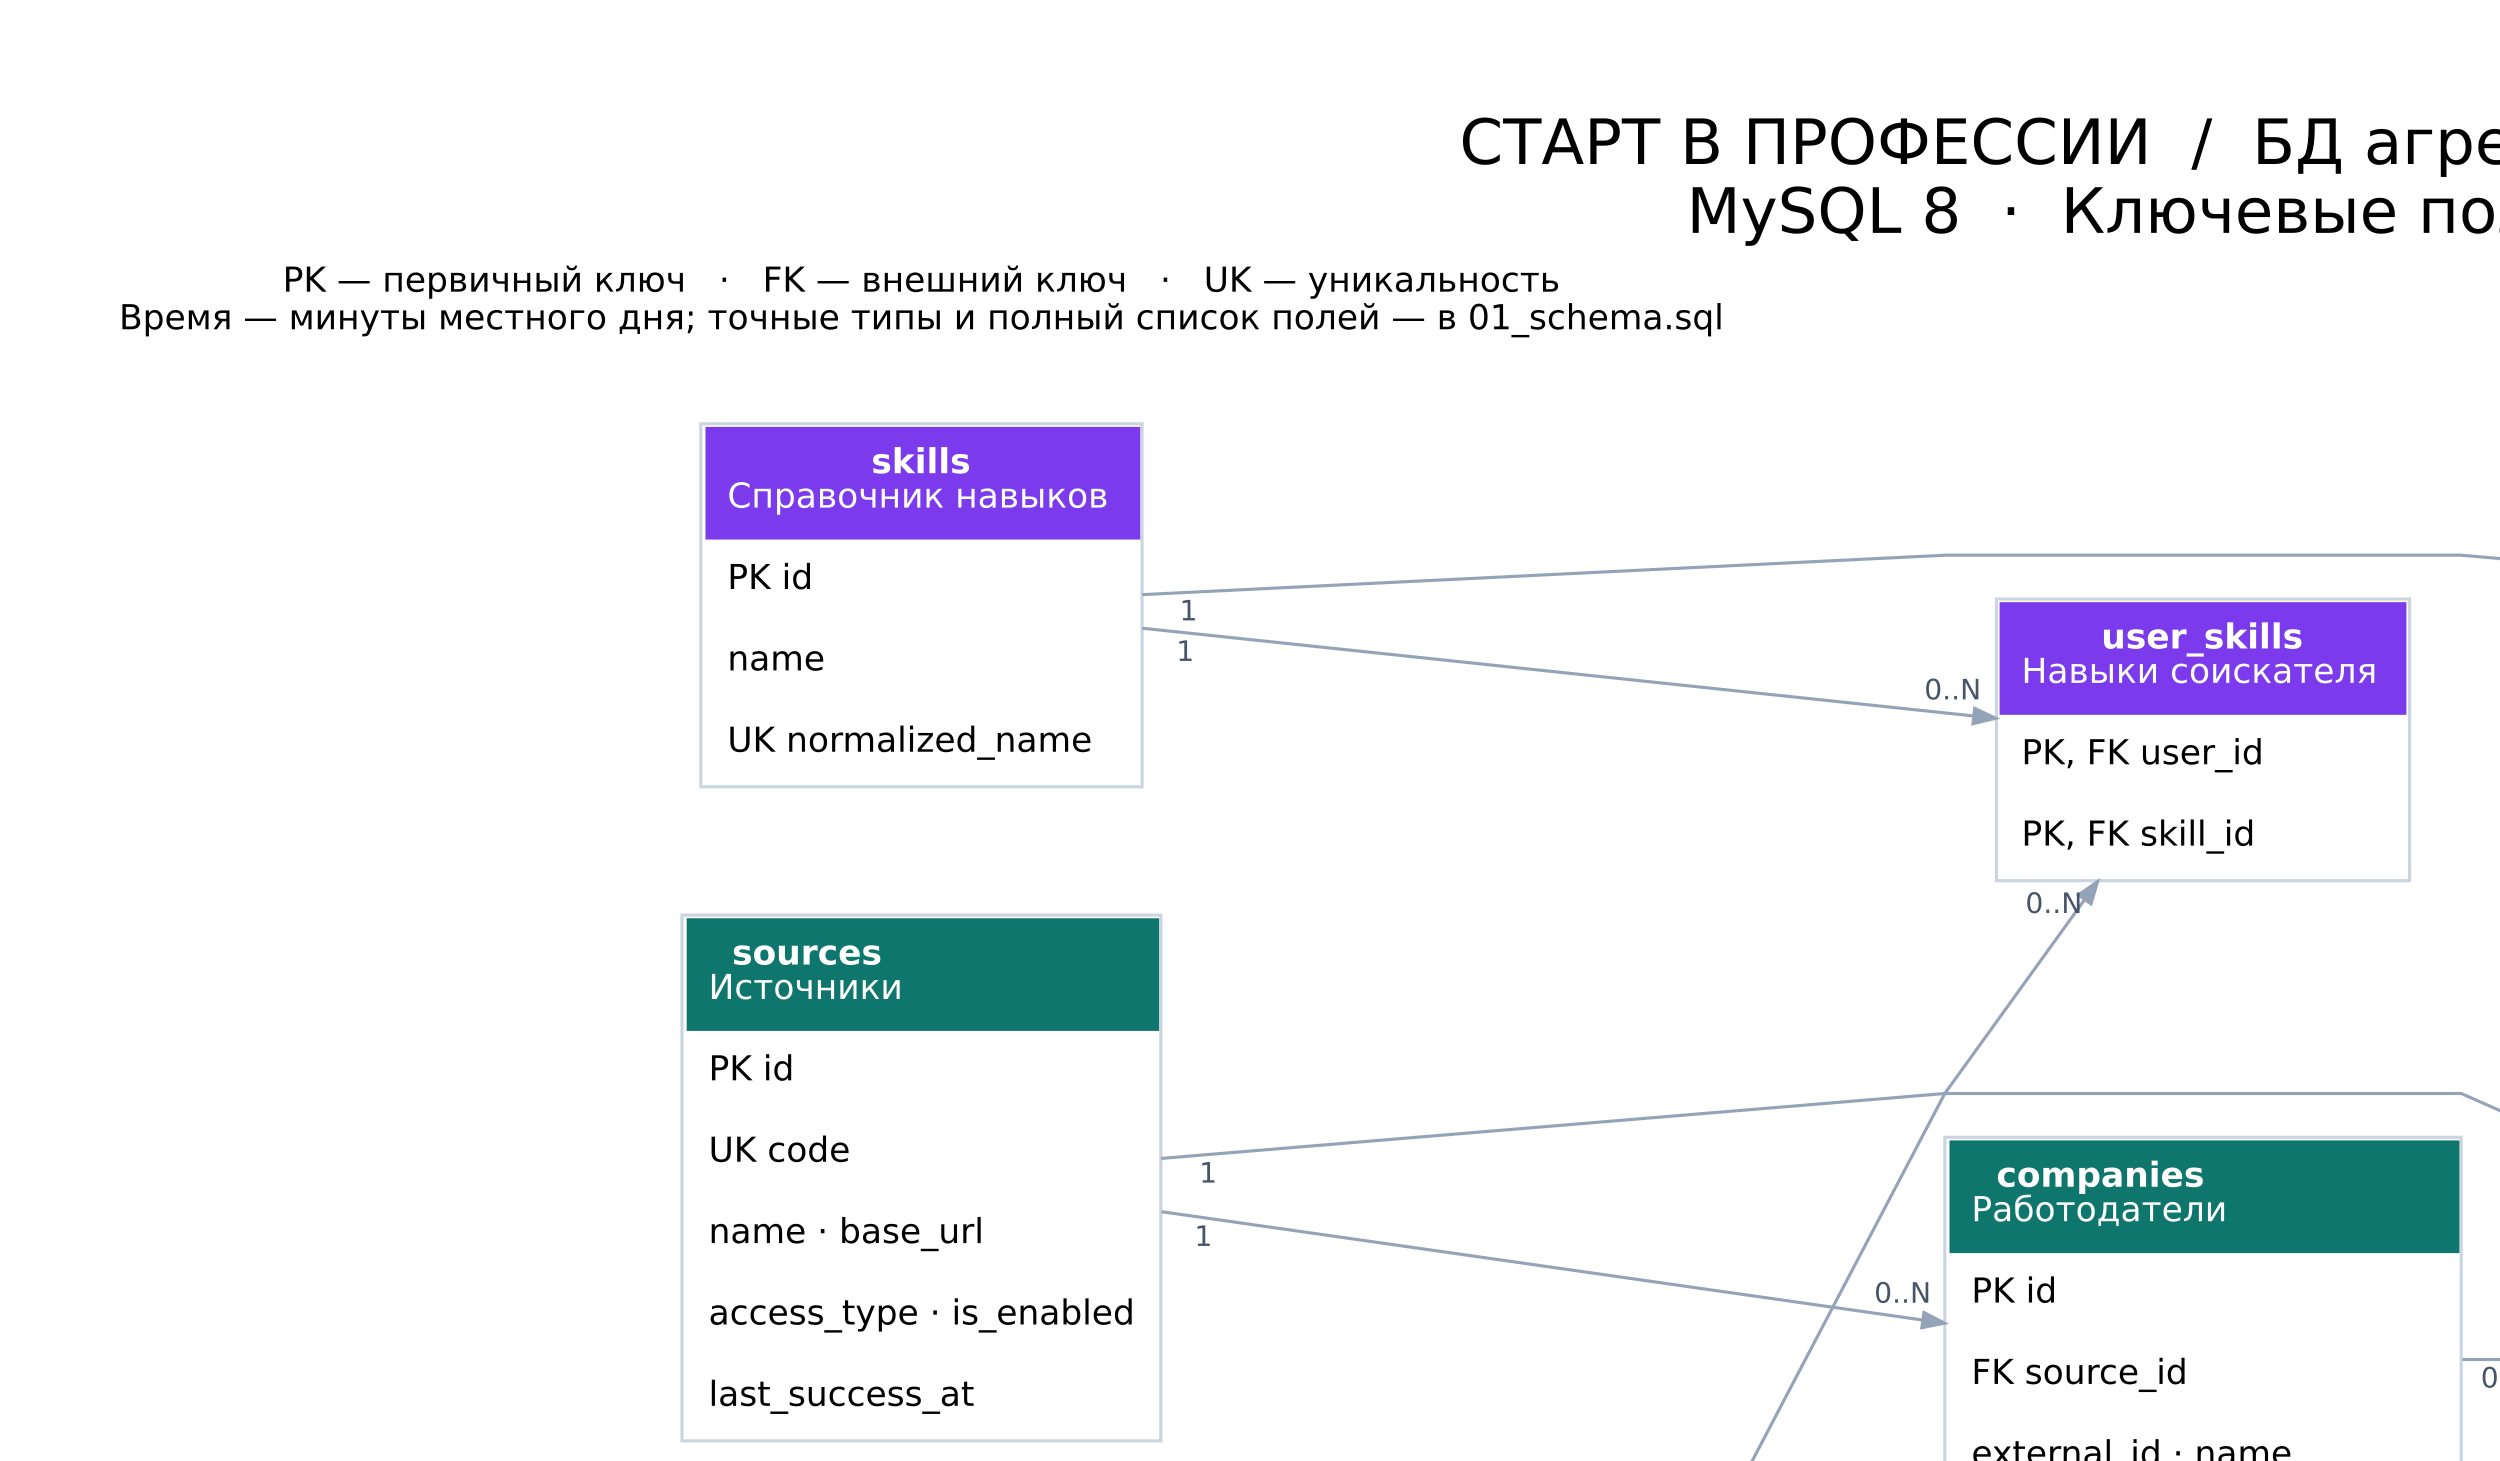
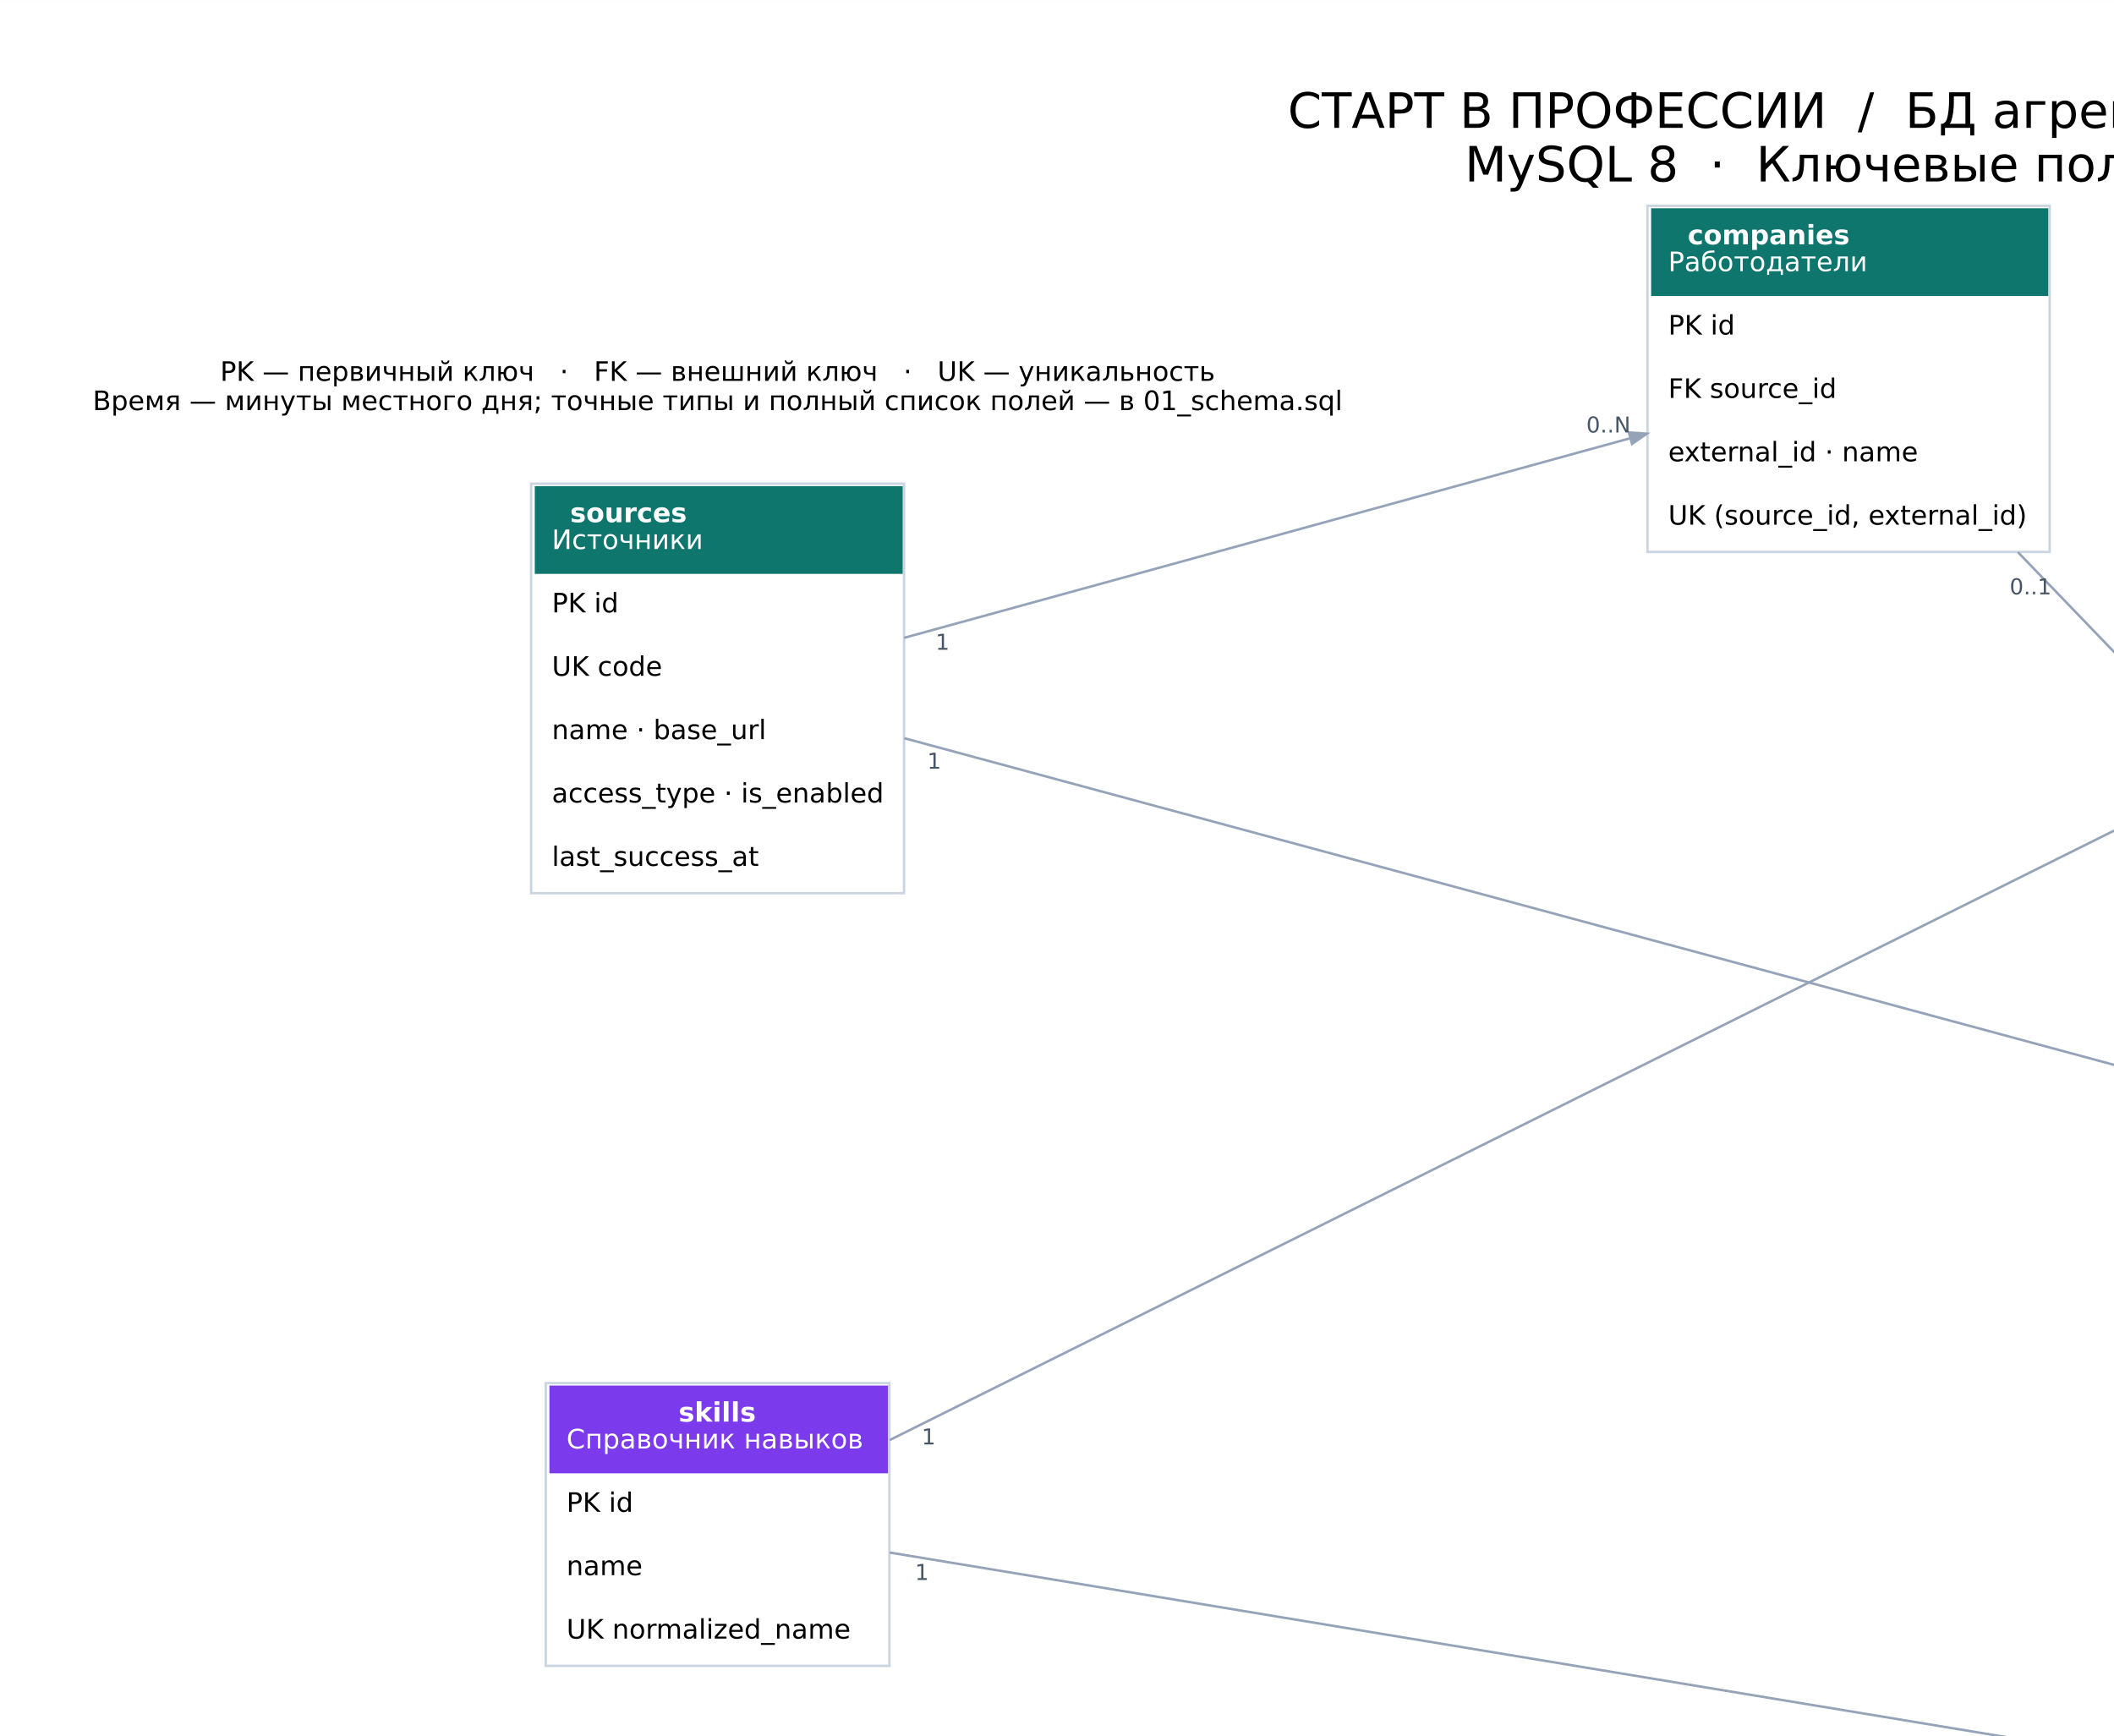
- <svg xmlns="http://www.w3.org/2000/svg" width="2610pt" height="1525pt" viewBox="0.00 0.00 1445.80 844.80">
-   <g id="graph0" class="graph" transform="scale(1.81 1.81) rotate(0) translate(32.4 812.4)">
-     <polygon fill="white" stroke="transparent" points="-32.4,32.4 -32.4,-812.4 1413.4,-812.4 1413.4,32.4 -32.4,32.4" />
-     <text text-anchor="middle" x="690.5" y="-760" font-family="DejaVu Sans" font-size="20.00">СТАРТ В ПРОФЕССИИ  /  БД агрегатора вакансий</text>
-     <text text-anchor="middle" x="690.5" y="-738" font-family="DejaVu Sans" font-size="20.00">MySQL 8  ·  Ключевые поля и связи</text>
+ <svg xmlns="http://www.w3.org/2000/svg" width="2834pt" height="2327pt" viewBox="0.00 0.00 1569.80 1288.80">
+   <g id="graph0" class="graph" transform="scale(1.81 1.81) rotate(0) translate(32.4 1256.4)">
+     <polygon fill="white" stroke="transparent" points="-32.4,32.4 -32.4,-1256.4 1537.4,-1256.4 1537.4,32.4 -32.4,32.4" />
+     <text text-anchor="middle" x="752.5" y="-1204" font-family="DejaVu Sans" font-size="20.00">СТАРТ В ПРОФЕССИИ  /  БД агрегатора вакансий</text>
+     <text text-anchor="middle" x="752.5" y="-1182" font-family="DejaVu Sans" font-size="20.00">MySQL 8  ·  Ключевые поля и связи</text>
    <g id="node1" class="node">
-       <polygon fill="#0f766e" stroke="transparent" points="187,-483 187,-519 338,-519 338,-483 187,-483" />
-       <text text-anchor="start" x="201.5" y="-504.2" font-family="DejaVu Sans" font-weight="bold" font-size="11.00" fill="white">sources</text>
-       <text text-anchor="start" x="194" y="-493.2" font-family="DejaVu Sans" font-size="11.00" fill="white">Источники</text>
-       <text text-anchor="start" x="194" y="-467.2" font-family="DejaVu Sans" font-size="11.00">PK id</text>
-       <text text-anchor="start" x="194" y="-441.2" font-family="DejaVu Sans" font-size="11.00">UK code</text>
-       <text text-anchor="start" x="194" y="-415.2" font-family="DejaVu Sans" font-size="11.00">name · base_url</text>
-       <text text-anchor="start" x="194" y="-389.2" font-family="DejaVu Sans" font-size="11.00">access_type · is_enabled</text>
-       <text text-anchor="start" x="194" y="-363.2" font-family="DejaVu Sans" font-size="11.00">last_success_at</text>
-       <polygon fill="none" stroke="#cbd5e1" points="185.5,-352 185.5,-520 338.5,-520 338.5,-352 185.5,-352" />
+       <polygon fill="#0f766e" stroke="transparent" points="187,-1021 187,-1057 338,-1057 338,-1021 187,-1021" />
+       <text text-anchor="start" x="201.5" y="-1042.2" font-family="DejaVu Sans" font-weight="bold" font-size="11.00" fill="white">sources</text>
+       <text text-anchor="start" x="194" y="-1031.2" font-family="DejaVu Sans" font-size="11.00" fill="white">Источники</text>
+       <text text-anchor="start" x="194" y="-1005.2" font-family="DejaVu Sans" font-size="11.00">PK id</text>
+       <text text-anchor="start" x="194" y="-979.2" font-family="DejaVu Sans" font-size="11.00">UK code</text>
+       <text text-anchor="start" x="194" y="-953.2" font-family="DejaVu Sans" font-size="11.00">name · base_url</text>
+       <text text-anchor="start" x="194" y="-927.2" font-family="DejaVu Sans" font-size="11.00">access_type · is_enabled</text>
+       <text text-anchor="start" x="194" y="-901.2" font-family="DejaVu Sans" font-size="11.00">last_success_at</text>
+       <polygon fill="none" stroke="#cbd5e1" points="185.5,-890 185.5,-1058 338.5,-1058 338.5,-890 185.5,-890" />
    </g>
    <g id="node2" class="node">
-       <polygon fill="#0f766e" stroke="transparent" points="590.5,-412 590.5,-448 753.5,-448 753.5,-412 590.5,-412" />
-       <text text-anchor="start" x="605.5" y="-433.2" font-family="DejaVu Sans" font-weight="bold" font-size="11.00" fill="white">companies</text>
-       <text text-anchor="start" x="597.5" y="-422.2" font-family="DejaVu Sans" font-size="11.00" fill="white">Работодатели</text>
-       <text text-anchor="start" x="597.5" y="-396.2" font-family="DejaVu Sans" font-size="11.00">PK id</text>
-       <text text-anchor="start" x="597.5" y="-370.2" font-family="DejaVu Sans" font-size="11.00">FK source_id</text>
-       <text text-anchor="start" x="597.5" y="-344.2" font-family="DejaVu Sans" font-size="11.00">external_id · name</text>
-       <text text-anchor="start" x="597.5" y="-318.2" font-family="DejaVu Sans" font-size="11.00">UK (source_id, external_id)</text>
-       <polygon fill="none" stroke="#cbd5e1" points="589,-307 589,-449 754,-449 754,-307 589,-307" />
+       <polygon fill="#0f766e" stroke="transparent" points="645,-1135 645,-1171 808,-1171 808,-1135 645,-1135" />
+       <text text-anchor="start" x="660" y="-1156.2" font-family="DejaVu Sans" font-weight="bold" font-size="11.00" fill="white">companies</text>
+       <text text-anchor="start" x="652" y="-1145.2" font-family="DejaVu Sans" font-size="11.00" fill="white">Работодатели</text>
+       <text text-anchor="start" x="652" y="-1119.2" font-family="DejaVu Sans" font-size="11.00">PK id</text>
+       <text text-anchor="start" x="652" y="-1093.2" font-family="DejaVu Sans" font-size="11.00">FK source_id</text>
+       <text text-anchor="start" x="652" y="-1067.2" font-family="DejaVu Sans" font-size="11.00">external_id · name</text>
+       <text text-anchor="start" x="652" y="-1041.2" font-family="DejaVu Sans" font-size="11.00">UK (source_id, external_id)</text>
+       <polygon fill="none" stroke="#cbd5e1" points="643.5,-1030 643.5,-1172 808.5,-1172 808.5,-1030 643.5,-1030" />
+     </g>
+     <g id="edge3" class="edge">
+       <path fill="none" stroke="#94a3b8" d="M338.51,-994.76C420.09,-1017.18 549.96,-1052.88 636.33,-1076.63" />
+       <polygon fill="#94a3b8" stroke="#94a3b8" points="635.85,-1079.03 643.25,-1078.53 637.15,-1074.31 635.85,-1079.03" />
+       <text text-anchor="middle" x="627.48" y="-1079" font-family="DejaVu Sans" font-size="9.00" fill="#475569">0..N</text>
+       <text text-anchor="middle" x="354.29" y="-989.88" font-family="DejaVu Sans" font-size="9.00" fill="#475569">1</text>
+     </g>
+     <g id="node3" class="node">
+       <polygon fill="#1d4ed8" stroke="transparent" points="929.5,-911 929.5,-947 1184.5,-947 1184.5,-911 929.5,-911" />
+       <text text-anchor="start" x="936.5" y="-932.2" font-family="DejaVu Sans" font-weight="bold" font-size="11.00" fill="white">vacancies</text>
+       <text text-anchor="start" x="939" y="-921.2" font-family="DejaVu Sans" font-size="11.00" fill="white">Вакансии</text>
+       <text text-anchor="start" x="936.5" y="-895.2" font-family="DejaVu Sans" font-size="11.00">PK id</text>
+       <text text-anchor="start" x="936.5" y="-869.2" font-family="DejaVu Sans" font-size="11.00">FK source_id · FK company_id (NULL)</text>
+       <text text-anchor="start" x="936.5" y="-843.2" font-family="DejaVu Sans" font-size="11.00">external_id · original_url</text>
+       <text text-anchor="start" x="936.5" y="-817.2" font-family="DejaVu Sans" font-size="11.00">title · description</text>
+       <text text-anchor="start" x="936.5" y="-791.2" font-family="DejaVu Sans" font-size="11.00">requirements · responsibilities</text>
+       <text text-anchor="start" x="936.5" y="-765.2" font-family="DejaVu Sans" font-size="11.00">country_code · region_name · city</text>
+       <text text-anchor="start" x="936.5" y="-739.2" font-family="DejaVu Sans" font-size="11.00">is_remote · employment_type</text>
+       <text text-anchor="start" x="936.5" y="-713.2" font-family="DejaVu Sans" font-size="11.00">schedule_text · schedule_mode · time_zone</text>
+       <text text-anchor="start" x="936.5" y="-687.2" font-family="DejaVu Sans" font-size="11.00">salary_min · salary_max · currency</text>
+       <text text-anchor="start" x="936.5" y="-661.2" font-family="DejaVu Sans" font-size="11.00">salary_period · salary_gross</text>
+       <text text-anchor="start" x="936.5" y="-635.2" font-family="DejaVu Sans" font-size="11.00">experience_months_min · status</text>
+       <text text-anchor="start" x="936.5" y="-609.2" font-family="DejaVu Sans" font-size="11.00">published_at · last_seen_at · raw_payload</text>
+       <text text-anchor="start" x="936.5" y="-583.2" font-family="DejaVu Sans" font-size="11.00">UK (source_id, external_id)</text>
+       <polygon fill="none" stroke="#cbd5e1" points="928,-572 928,-948 1185,-948 1185,-572 928,-572" />
+     </g>
+     <g id="edge4" class="edge">
+       <path fill="none" stroke="#94a3b8" d="M338.63,-953.58C472.57,-917.41 753.14,-841.65 920.8,-796.37" />
+       <polygon fill="#94a3b8" stroke="#94a3b8" points="921.59,-798.7 927.71,-794.51 920.31,-793.97 921.59,-798.7" />
+       <text text-anchor="middle" x="915.47" y="-802.62" font-family="DejaVu Sans" font-size="9.00" fill="#475569">0..N</text>
+       <text text-anchor="middle" x="350.87" y="-941.07" font-family="DejaVu Sans" font-size="9.00" fill="#475569">1</text>
+     </g>
+     <g id="edge5" class="edge">
+       <path fill="none" stroke="#94a3b8" d="M795.46,-1029.93C832.31,-991.68 879.04,-943.18 922.69,-897.86" />
+       <polygon fill="#94a3b8" stroke="#94a3b8" points="924.63,-899.38 927.72,-892.64 921.1,-895.98 924.63,-899.38" />
+       <text text-anchor="middle" x="922.53" y="-905.57" font-family="DejaVu Sans" font-size="9.00" fill="#475569">0..N</text>
+       <text text-anchor="middle" x="800.66" y="-1012.6" font-family="DejaVu Sans" font-size="9.00" fill="#475569">0..1</text>
+     </g>
+     <g id="node4" class="node">
+       <polygon fill="#1d4ed8" stroke="transparent" points="1288.5,-781 1288.5,-817 1467.5,-817 1467.5,-781 1288.5,-781" />
+       <text text-anchor="start" x="1304.5" y="-802.2" font-family="DejaVu Sans" font-weight="bold" font-size="11.00" fill="white">vacancy_schedule_slots</text>
+       <text text-anchor="start" x="1295.5" y="-791.2" font-family="DejaVu Sans" font-size="11.00" fill="white">Обязательные часы работы</text>
+       <text text-anchor="start" x="1295.5" y="-765.2" font-family="DejaVu Sans" font-size="11.00">PK id · FK vacancy_id</text>
+       <text text-anchor="start" x="1295.5" y="-739.2" font-family="DejaVu Sans" font-size="11.00">day_of_week</text>
+       <text text-anchor="start" x="1295.5" y="-713.2" font-family="DejaVu Sans" font-size="11.00">start_minute · end_minute</text>
+       <polygon fill="none" stroke="#cbd5e1" points="1287,-702 1287,-818 1468,-818 1468,-702 1287,-702" />
+     </g>
+     <g id="edge6" class="edge">
+       <path fill="none" stroke="#94a3b8" d="M1185.41,-760C1216.86,-760 1250.02,-760 1279.73,-760" />
+       <polygon fill="#94a3b8" stroke="#94a3b8" points="1279.81,-762.45 1286.81,-760 1279.81,-757.55 1279.81,-762.45" />
+       <text text-anchor="middle" x="1272.3" y="-764.56" font-family="DejaVu Sans" font-size="9.00" fill="#475569">0..N</text>
+       <text text-anchor="middle" x="1199.91" y="-751.04" font-family="DejaVu Sans" font-size="9.00" fill="#475569">1</text>
+     </g>
+     <g id="node5" class="node">
+       <polygon fill="#7c3aed" stroke="transparent" points="1318.5,-967 1318.5,-1003 1437.5,-1003 1437.5,-967 1318.5,-967" />
+       <text text-anchor="start" x="1333.5" y="-988.2" font-family="DejaVu Sans" font-weight="bold" font-size="11.00" fill="white">vacancy_skills</text>
+       <text text-anchor="start" x="1325.5" y="-977.2" font-family="DejaVu Sans" font-size="11.00" fill="white">Навыки вакансии</text>
+       <text text-anchor="start" x="1325.5" y="-951.2" font-family="DejaVu Sans" font-size="11.00">PK, FK vacancy_id</text>
+       <text text-anchor="start" x="1325.5" y="-925.2" font-family="DejaVu Sans" font-size="11.00">PK, FK skill_id</text>
+       <text text-anchor="start" x="1325.5" y="-899.2" font-family="DejaVu Sans" font-size="11.00">is_required</text>
+       <polygon fill="none" stroke="#cbd5e1" points="1317,-888 1317,-1004 1438,-1004 1438,-888 1317,-888" />
+     </g>
+     <g id="edge7" class="edge">
+       <path fill="none" stroke="#94a3b8" d="M1185.41,-834.58C1228.34,-859.61 1274.45,-886.5 1310.62,-907.59" />
+       <polygon fill="#94a3b8" stroke="#94a3b8" points="1309.52,-909.78 1316.8,-911.19 1311.98,-905.55 1309.52,-909.78" />
+       <text text-anchor="middle" x="1300.86" y="-907.53" font-family="DejaVu Sans" font-size="9.00" fill="#475569">0..N</text>
+       <text text-anchor="middle" x="1201.34" y="-833.84" font-family="DejaVu Sans" font-size="9.00" fill="#475569">1</text>
+     </g>
+     <g id="node12" class="node">
+       <polygon fill="#475569" stroke="transparent" points="1320.5,-377 1320.5,-413 1434.5,-413 1434.5,-377 1320.5,-377" />
+       <text text-anchor="start" x="1331.5" y="-398.2" font-family="DejaVu Sans" font-weight="bold" font-size="11.00" fill="white">favorites</text>
+       <text text-anchor="start" x="1327.5" y="-387.2" font-family="DejaVu Sans" font-size="11.00" fill="white">Избранное</text>
+       <text text-anchor="start" x="1327.5" y="-361.2" font-family="DejaVu Sans" font-size="11.00">PK, FK user_id</text>
+       <text text-anchor="start" x="1327.5" y="-335.2" font-family="DejaVu Sans" font-size="11.00">PK, FK vacancy_id</text>
+       <text text-anchor="start" x="1327.5" y="-309.2" font-family="DejaVu Sans" font-size="11.00">created_at</text>
+       <polygon fill="none" stroke="#cbd5e1" points="1319.5,-298 1319.5,-414 1435.5,-414 1435.5,-298 1319.5,-298" />
+     </g>
+     <g id="edge13" class="edge">
+       <path fill="none" stroke="#94a3b8" d="M1185.1,-580.37C1220.77,-530.14 1250,-489 1250,-489 1250,-489 1283.36,-453.92 1315.82,-419.8" />
+       <polygon fill="#94a3b8" stroke="#94a3b8" points="1317.97,-421.1 1321.02,-414.34 1314.42,-417.72 1317.97,-421.1" />
+       <text text-anchor="middle" x="1315.92" y="-427.3" font-family="DejaVu Sans" font-size="9.00" fill="#475569">0..N</text>
+       <text text-anchor="middle" x="1187.98" y="-562.43" font-family="DejaVu Sans" font-size="9.00" fill="#475569">1</text>
+     </g>
+     <g id="node13" class="node">
+       <polygon fill="#475569" stroke="transparent" points="1258.5,-112 1258.5,-148 1496.5,-148 1496.5,-112 1258.5,-112" />
+       <text text-anchor="start" x="1301" y="-133.2" font-family="DejaVu Sans" font-weight="bold" font-size="11.00" fill="white">outbound_clicks</text>
+       <text text-anchor="start" x="1265.5" y="-122.2" font-family="DejaVu Sans" font-size="11.00" fill="white">Переходы на исходный сайт</text>
+       <text text-anchor="start" x="1265.5" y="-96.2" font-family="DejaVu Sans" font-size="11.00">PK id</text>
+       <text text-anchor="start" x="1265.5" y="-70.2" font-family="DejaVu Sans" font-size="11.00">FK user_id · FK vacancy_id</text>
+       <text text-anchor="start" x="1265.5" y="-44.2" font-family="DejaVu Sans" font-size="11.00">clicked_at</text>
+       <text text-anchor="start" x="1265.5" y="-18.2" font-family="DejaVu Sans" font-size="11.00">Нажатие кнопки, не отправка заявки</text>
+       <polygon fill="none" stroke="#cbd5e1" points="1257.5,-7 1257.5,-149 1497.5,-149 1497.5,-7 1257.5,-7" />
+     </g>
+     <g id="edge15" class="edge">
+       <path fill="none" stroke="#94a3b8" d="M1176.83,-571.88C1181.96,-563.79 1185,-559 1185,-559 1185,-559 1250,-284 1250,-284 1250,-284 1293.21,-213.64 1329.12,-155.16" />
+       <polygon fill="#94a3b8" stroke="#94a3b8" points="1331.21,-156.43 1332.79,-149.18 1327.04,-153.86 1331.21,-156.43" />
+       <text text-anchor="middle" x="1330.96" y="-162.88" font-family="DejaVu Sans" font-size="9.00" fill="#475569">0..N</text>
+       <text text-anchor="middle" x="1178.89" y="-553.81" font-family="DejaVu Sans" font-size="9.00" fill="#475569">1</text>
+     </g>
+     <g id="node15" class="node">
+       <polygon fill="#0369a1" stroke="transparent" points="1251.5,-607 1251.5,-643 1504.5,-643 1504.5,-607 1251.5,-607" />
+       <text text-anchor="start" x="1298.5" y="-628.2" font-family="DejaVu Sans" font-weight="bold" font-size="11.00" fill="white">search_results</text>
+       <text text-anchor="start" x="1258.5" y="-617.2" font-family="DejaVu Sans" font-size="11.00" fill="white">Сохранённые рекомендации</text>
+       <text text-anchor="start" x="1258.5" y="-591.2" font-family="DejaVu Sans" font-size="11.00">PK, FK search_request_id</text>
+       <text text-anchor="start" x="1258.5" y="-565.2" font-family="DejaVu Sans" font-size="11.00">PK, FK vacancy_id</text>
+       <text text-anchor="start" x="1258.5" y="-539.2" font-family="DejaVu Sans" font-size="11.00">position · skill_match_percent · explanation</text>
+       <text text-anchor="start" x="1258.5" y="-513.2" font-family="DejaVu Sans" font-size="11.00">UK (search_request_id, position)</text>
+       <polygon fill="none" stroke="#cbd5e1" points="1250,-502 1250,-644 1505,-644 1505,-502 1250,-502" />
+     </g>
+     <g id="edge18" class="edge">
+       <path fill="none" stroke="#94a3b8" d="M1185.41,-685.02C1206.39,-672.72 1228.14,-659.97 1249.11,-647.68" />
+       <polygon fill="#94a3b8" stroke="#94a3b8" points="1250.49,-649.71 1255.29,-644.05 1248.01,-645.48 1250.49,-649.71" />
+       <text text-anchor="middle" x="1246.2" y="-655.02" font-family="DejaVu Sans" font-size="9.00" fill="#475569">0..N</text>
+       <text text-anchor="middle" x="1194.5" y="-669.65" font-family="DejaVu Sans" font-size="9.00" fill="#475569">1</text>
+     </g>
+     <g id="node6" class="node">
+       <polygon fill="#7c3aed" stroke="transparent" points="193,-652 193,-688 332,-688 332,-652 193,-652" />
+       <text text-anchor="start" x="246" y="-673.2" font-family="DejaVu Sans" font-weight="bold" font-size="11.00" fill="white">skills</text>
+       <text text-anchor="start" x="200" y="-662.2" font-family="DejaVu Sans" font-size="11.00" fill="white">Справочник навыков</text>
+       <text text-anchor="start" x="200" y="-636.2" font-family="DejaVu Sans" font-size="11.00">PK id</text>
+       <text text-anchor="start" x="200" y="-610.2" font-family="DejaVu Sans" font-size="11.00">name</text>
+       <text text-anchor="start" x="200" y="-584.2" font-family="DejaVu Sans" font-size="11.00">UK normalized_name</text>
+       <polygon fill="none" stroke="#cbd5e1" points="191.5,-573 191.5,-689 332.5,-689 332.5,-573 191.5,-573" />
+     </g>
+     <g id="edge8" class="edge">
+       <path fill="none" stroke="#94a3b8" d="M332.6,-665.64C503.13,-750.52 928,-962 928,-962 928,-962 1185,-962 1185,-962 1185,-962 1254.66,-956.18 1309.95,-951.56" />
+       <polygon fill="#94a3b8" stroke="#94a3b8" points="1310.19,-954 1316.96,-950.97 1309.78,-949.12 1310.19,-954" />
+       <text text-anchor="middle" x="1303.07" y="-956.72" font-family="DejaVu Sans" font-size="9.00" fill="#475569">0..N</text>
+       <text text-anchor="middle" x="348.59" y="-663.85" font-family="DejaVu Sans" font-size="9.00" fill="#475569">1</text>
+     </g>
+     <g id="node7" class="node">
+       <polygon fill="#7c3aed" stroke="transparent" points="991.5,-508 991.5,-544 1121.5,-544 1121.5,-508 991.5,-508" />
+       <text text-anchor="start" x="1024" y="-529.2" font-family="DejaVu Sans" font-weight="bold" font-size="11.00" fill="white">user_skills</text>
+       <text text-anchor="start" x="998.5" y="-518.2" font-family="DejaVu Sans" font-size="11.00" fill="white">Навыки соискателя</text>
+       <text text-anchor="start" x="998.5" y="-492.2" font-family="DejaVu Sans" font-size="11.00">PK, FK user_id</text>
+       <text text-anchor="start" x="998.5" y="-466.2" font-family="DejaVu Sans" font-size="11.00">PK, FK skill_id</text>
+       <polygon fill="none" stroke="#cbd5e1" points="990.5,-455 990.5,-545 1122.5,-545 1122.5,-455 990.5,-455" />
+     </g>
+     <g id="edge9" class="edge">
+       <path fill="none" stroke="#94a3b8" d="M332.63,-619.49C482.01,-594.8 831.9,-536.96 983.43,-511.91" />
+       <polygon fill="#94a3b8" stroke="#94a3b8" points="983.98,-514.31 990.49,-510.75 983.18,-509.47 983.98,-514.31" />
+       <text text-anchor="middle" x="977.29" y="-517.58" font-family="DejaVu Sans" font-size="9.00" fill="#475569">0..N</text>
+       <text text-anchor="middle" x="345.84" y="-608.25" font-family="DejaVu Sans" font-size="9.00" fill="#475569">1</text>
+     </g>
+     <g id="node8" class="node">
+       <polygon fill="#b45309" stroke="transparent" points="632,-222 632,-258 821,-258 821,-222 632,-222" />
+       <text text-anchor="start" x="639" y="-243.2" font-family="DejaVu Sans" font-weight="bold" font-size="11.00" fill="white">user_profiles</text>
+       <text text-anchor="start" x="643.5" y="-232.2" font-family="DejaVu Sans" font-size="11.00" fill="white">Соискатели</text>
+       <text text-anchor="start" x="639" y="-206.2" font-family="DejaVu Sans" font-size="11.00">PK id</text>
+       <text text-anchor="start" x="639" y="-180.2" font-family="DejaVu Sans" font-size="11.00">UK, FK auth_subject → users.id</text>
+       <text text-anchor="start" x="639" y="-154.2" font-family="DejaVu Sans" font-size="11.00">display_name · city · time_zone</text>
+       <polygon fill="none" stroke="#cbd5e1" points="630.5,-143 630.5,-259 821.5,-259 821.5,-143 630.5,-143" />
+     </g>
+     <g id="edge10" class="edge">
+       <path fill="none" stroke="#94a3b8" d="M775.66,-259.1C835.14,-330.13 928,-441 928,-441 928,-441 954.7,-453.35 983.66,-466.75" />
+       <polygon fill="#94a3b8" stroke="#94a3b8" points="982.87,-469.09 990.26,-469.81 984.93,-464.65 982.87,-469.09" />
+       <text text-anchor="middle" x="974.26" y="-467.66" font-family="DejaVu Sans" font-size="9.00" fill="#475569">0..N</text>
+       <text text-anchor="middle" x="790.15" y="-263.67" font-family="DejaVu Sans" font-size="9.00" fill="#475569">1</text>
+     </g>
+     <g id="node11" class="node">
+       <polygon fill="#b45309" stroke="transparent" points="977.5,-222 977.5,-258 1136.5,-258 1136.5,-222 977.5,-222" />
+       <text text-anchor="start" x="985" y="-243.2" font-family="DejaVu Sans" font-weight="bold" font-size="11.00" fill="white">user_availability</text>
+       <text text-anchor="start" x="984.5" y="-232.2" font-family="DejaVu Sans" font-size="11.00" fill="white">Свободное время</text>
+       <text text-anchor="start" x="984.5" y="-206.2" font-family="DejaVu Sans" font-size="11.00">PK id · FK user_id</text>
+       <text text-anchor="start" x="984.5" y="-180.2" font-family="DejaVu Sans" font-size="11.00">day_of_week</text>
+       <text text-anchor="start" x="984.5" y="-154.2" font-family="DejaVu Sans" font-size="11.00">start_minute · end_minute</text>
+       <polygon fill="none" stroke="#cbd5e1" points="976,-143 976,-259 1137,-259 1137,-143 976,-143" />
+     </g>
+     <g id="edge11" class="edge">
+       <path fill="none" stroke="#94a3b8" d="M821.58,-201C867.9,-201 923.31,-201 968.57,-201" />
+       <polygon fill="#94a3b8" stroke="#94a3b8" points="968.74,-203.45 975.74,-201 968.74,-198.55 968.74,-203.45" />
+       <text text-anchor="middle" x="961.24" y="-205.56" font-family="DejaVu Sans" font-size="9.00" fill="#475569">0..N</text>
+       <text text-anchor="middle" x="836.08" y="-192.04" font-family="DejaVu Sans" font-size="9.00" fill="#475569">1</text>
+     </g>
+     <g id="edge12" class="edge">
+       <path fill="none" stroke="#94a3b8" d="M821.61,-167.11C873.75,-148.43 928,-129 928,-129 928,-129 1185,-129 1185,-129 1185,-129 1266.07,-225.1 1322.72,-292.25" />
+       <polygon fill="#94a3b8" stroke="#94a3b8" points="1321.05,-294.07 1327.43,-297.84 1324.79,-290.91 1321.05,-294.07" />
+       <text text-anchor="middle" x="1312.91" y="-288.91" font-family="DejaVu Sans" font-size="9.00" fill="#475569">0..N</text>
+       <text text-anchor="middle" x="832.99" y="-153.65" font-family="DejaVu Sans" font-size="9.00" fill="#475569">1</text>
+     </g>
+     <g id="edge14" class="edge">
+       <path fill="none" stroke="#94a3b8" d="M821.83,-150.8C844.86,-138.6 863,-129 863,-129 863,-129 928,-82 928,-82 928,-82 1117.77,-80.31 1250.42,-79.12" />
+       <polygon fill="#94a3b8" stroke="#94a3b8" points="1250.51,-81.57 1257.49,-79.06 1250.47,-76.67 1250.51,-81.57" />
+       <text text-anchor="middle" x="1243.05" y="-83.75" font-family="DejaVu Sans" font-size="9.00" fill="#475569">0..N</text>
+       <text text-anchor="middle" x="831.48" y="-135.84" font-family="DejaVu Sans" font-size="9.00" fill="#475569">1</text>
+     </g>
+     <g id="node14" class="node">
+       <polygon fill="#0369a1" stroke="transparent" points="951.5,-391 951.5,-427 1161.5,-427 1161.5,-391 951.5,-391" />
+       <text text-anchor="start" x="970" y="-412.2" font-family="DejaVu Sans" font-weight="bold" font-size="11.00" fill="white">search_requests</text>
+       <text text-anchor="start" x="958.5" y="-401.2" font-family="DejaVu Sans" font-size="11.00" fill="white">Промпты соискателя</text>
+       <text text-anchor="start" x="958.5" y="-375.2" font-family="DejaVu Sans" font-size="11.00">PK id · FK user_id → user_profiles.id</text>
+       <text text-anchor="start" x="958.5" y="-349.2" font-family="DejaVu Sans" font-size="11.00">prompt_text · parsed_filters (JSON)</text>
+       <text text-anchor="start" x="958.5" y="-323.2" font-family="DejaVu Sans" font-size="11.00">status · parser_kind · model_name</text>
+       <text text-anchor="start" x="958.5" y="-297.2" font-family="DejaVu Sans" font-size="11.00">error_code · created_at · parsed_at</text>
+       <polygon fill="none" stroke="#cbd5e1" points="950.5,-286 950.5,-428 1162.5,-428 1162.5,-286 950.5,-286" />
+     </g>
+     <g id="edge16" class="edge">
+       <path fill="none" stroke="#94a3b8" d="M821.58,-245.91C859.81,-264.07 904.22,-285.16 944.01,-304.06" />
+       <polygon fill="#94a3b8" stroke="#94a3b8" points="942.99,-306.28 950.36,-307.07 945.09,-301.85 942.99,-306.28" />
+       <text text-anchor="middle" x="934.36" y="-304.76" font-family="DejaVu Sans" font-size="9.00" fill="#475569">0..N</text>
+       <text text-anchor="middle" x="837.57" y="-243.82" font-family="DejaVu Sans" font-size="9.00" fill="#475569">1</text>
+     </g>
+     <g id="node9" class="node">
+       <polygon fill="#be123c" stroke="transparent" points="177,-164 177,-200 348,-200 348,-164 177,-164" />
+       <text text-anchor="start" x="215" y="-185.2" font-family="DejaVu Sans" font-weight="bold" font-size="11.00" fill="white">users</text>
+       <text text-anchor="start" x="184" y="-174.2" font-family="DejaVu Sans" font-size="11.00" fill="white">Учётные записи</text>
+       <text text-anchor="start" x="184" y="-148.2" font-family="DejaVu Sans" font-size="11.00">PK id (UUID / string)</text>
+       <text text-anchor="start" x="184" y="-122.2" font-family="DejaVu Sans" font-size="11.00">email · UK normalized_email</text>
+       <text text-anchor="start" x="184" y="-96.2" font-family="DejaVu Sans" font-size="11.00">password_hash · status</text>
+       <text text-anchor="start" x="184" y="-70.2" font-family="DejaVu Sans" font-size="11.00">created_at · last_login_at</text>
+       <polygon fill="none" stroke="#cbd5e1" points="175.5,-59 175.5,-201 348.5,-201 348.5,-59 175.5,-59" />
    </g>
    <g id="edge1" class="edge">
-       <path fill="none" stroke="#94a3b8" d="M338.69,-425.23C407.59,-415.42 509.35,-400.94 581.99,-390.6" />
-       <polygon fill="#94a3b8" stroke="#94a3b8" points="582.34,-393.02 588.92,-389.61 581.65,-388.17 582.34,-393.02" />
-       <text text-anchor="middle" x="575.52" y="-396.15" font-family="DejaVu Sans" font-size="9.00" fill="#475569">0..N</text>
-       <text text-anchor="middle" x="352.1" y="-414.29" font-family="DejaVu Sans" font-size="9.00" fill="#475569">1</text>
-     </g>
-     <g id="node3" class="node">
-       <polygon fill="#1d4ed8" stroke="transparent" points="820.5,-529 820.5,-565 1075.5,-565 1075.5,-529 820.5,-529" />
-       <text text-anchor="start" x="827.5" y="-550.2" font-family="DejaVu Sans" font-weight="bold" font-size="11.00" fill="white">vacancies</text>
-       <text text-anchor="start" x="830" y="-539.2" font-family="DejaVu Sans" font-size="11.00" fill="white">Вакансии</text>
-       <text text-anchor="start" x="827.5" y="-513.2" font-family="DejaVu Sans" font-size="11.00">PK id</text>
-       <text text-anchor="start" x="827.5" y="-487.2" font-family="DejaVu Sans" font-size="11.00">FK source_id · FK company_id (NULL)</text>
-       <text text-anchor="start" x="827.5" y="-461.2" font-family="DejaVu Sans" font-size="11.00">external_id · original_url</text>
-       <text text-anchor="start" x="827.5" y="-435.2" font-family="DejaVu Sans" font-size="11.00">title · description</text>
-       <text text-anchor="start" x="827.5" y="-409.2" font-family="DejaVu Sans" font-size="11.00">requirements · responsibilities</text>
-       <text text-anchor="start" x="827.5" y="-383.2" font-family="DejaVu Sans" font-size="11.00">country_code · region_name · city</text>
-       <text text-anchor="start" x="827.5" y="-357.2" font-family="DejaVu Sans" font-size="11.00">is_remote · employment_type</text>
-       <text text-anchor="start" x="827.5" y="-331.2" font-family="DejaVu Sans" font-size="11.00">schedule_text · schedule_mode · time_zone</text>
-       <text text-anchor="start" x="827.5" y="-305.2" font-family="DejaVu Sans" font-size="11.00">salary_min · salary_max · currency</text>
-       <text text-anchor="start" x="827.5" y="-279.2" font-family="DejaVu Sans" font-size="11.00">salary_period · salary_gross</text>
-       <text text-anchor="start" x="827.5" y="-253.2" font-family="DejaVu Sans" font-size="11.00">experience_months_min · status</text>
-       <text text-anchor="start" x="827.5" y="-227.2" font-family="DejaVu Sans" font-size="11.00">published_at · last_seen_at · raw_payload</text>
-       <text text-anchor="start" x="827.5" y="-201.2" font-family="DejaVu Sans" font-size="11.00">UK (source_id, external_id)</text>
-       <polygon fill="none" stroke="#cbd5e1" points="819,-190 819,-566 1076,-566 1076,-190 819,-190" />
+       <path fill="none" stroke="#94a3b8" d="M348.55,-143.15C426.15,-155.07 540.68,-172.67 623.02,-185.33" />
+       <polygon fill="#94a3b8" stroke="#94a3b8" points="623.09,-187.82 630.38,-186.46 623.84,-182.97 623.09,-187.82" />
+       <text text-anchor="middle" x="615.02" y="-188.74" font-family="DejaVu Sans" font-size="9.00" fill="#475569">0..1</text>
+       <text text-anchor="middle" x="363.91" y="-136.47" font-family="DejaVu Sans" font-size="9.00" fill="#475569">1</text>
+     </g>
+     <g id="node10" class="node">
+       <polygon fill="#be123c" stroke="transparent" points="590,-79 590,-115 862,-115 862,-79 590,-79" />
+       <text text-anchor="start" x="614.5" y="-100.2" font-family="DejaVu Sans" font-weight="bold" font-size="11.00" fill="white">auth_sessions</text>
+       <text text-anchor="start" x="597" y="-89.2" font-family="DejaVu Sans" font-size="11.00" fill="white">Сессии авторизации</text>
+       <text text-anchor="start" x="597" y="-63.2" font-family="DejaVu Sans" font-size="11.00">PK id · FK user_subject</text>
+       <text text-anchor="start" x="597" y="-37.2" font-family="DejaVu Sans" font-size="11.00">UK token_hash (SHA-256 случайного токена)</text>
+       <text text-anchor="start" x="597" y="-11.2" font-family="DejaVu Sans" font-size="11.00">created_at · expires_at · revoked_at</text>
+       <polygon fill="none" stroke="#cbd5e1" points="589,0 589,-116 863,-116 863,0 589,0" />
    </g>
    <g id="edge2" class="edge">
-       <path fill="none" stroke="#94a3b8" d="M338.61,-442.26C434.91,-450.24 589,-463 589,-463 589,-463 754,-463 754,-463 754,-463 779.69,-451.66 812.3,-437.26" />
-       <polygon fill="#94a3b8" stroke="#94a3b8" points="813.49,-439.41 818.9,-434.34 811.51,-434.93 813.49,-439.41" />
-       <text text-anchor="middle" x="808.37" y="-444.18" font-family="DejaVu Sans" font-size="9.00" fill="#475569">0..N</text>
-       <text text-anchor="middle" x="353.62" y="-434.52" font-family="DejaVu Sans" font-size="9.00" fill="#475569">1</text>
-     </g>
-     <g id="edge3" class="edge">
-       <path fill="none" stroke="#94a3b8" d="M754.34,-378C772.46,-378 792.12,-378 811.72,-378" />
-       <polygon fill="#94a3b8" stroke="#94a3b8" points="811.94,-380.45 818.94,-378 811.94,-375.55 811.94,-380.45" />
-       <text text-anchor="middle" x="804.43" y="-382.56" font-family="DejaVu Sans" font-size="9.00" fill="#475569">0..N</text>
-       <text text-anchor="middle" x="768.84" y="-369.04" font-family="DejaVu Sans" font-size="9.00" fill="#475569">0..1</text>
-     </g>
-     <g id="node4" class="node">
-       <polygon fill="#1d4ed8" stroke="transparent" points="1172,-399 1172,-435 1351,-435 1351,-399 1172,-399" />
-       <text text-anchor="start" x="1188" y="-420.2" font-family="DejaVu Sans" font-weight="bold" font-size="11.00" fill="white">vacancy_schedule_slots</text>
-       <text text-anchor="start" x="1179" y="-409.2" font-family="DejaVu Sans" font-size="11.00" fill="white">Обязательные часы работы</text>
-       <text text-anchor="start" x="1179" y="-383.2" font-family="DejaVu Sans" font-size="11.00">PK id · FK vacancy_id</text>
-       <text text-anchor="start" x="1179" y="-357.2" font-family="DejaVu Sans" font-size="11.00">day_of_week</text>
-       <text text-anchor="start" x="1179" y="-331.2" font-family="DejaVu Sans" font-size="11.00">start_minute · end_minute</text>
-       <polygon fill="none" stroke="#cbd5e1" points="1170.5,-320 1170.5,-436 1351.5,-436 1351.5,-320 1170.5,-320" />
-     </g>
-     <g id="edge4" class="edge">
-       <path fill="none" stroke="#94a3b8" d="M1076.1,-378C1105.09,-378 1135.44,-378 1162.92,-378" />
-       <polygon fill="#94a3b8" stroke="#94a3b8" points="1163.22,-380.45 1170.22,-378 1163.22,-375.55 1163.22,-380.45" />
-       <text text-anchor="middle" x="1155.72" y="-382.56" font-family="DejaVu Sans" font-size="9.00" fill="#475569">0..N</text>
-       <text text-anchor="middle" x="1090.6" y="-369.04" font-family="DejaVu Sans" font-size="9.00" fill="#475569">1</text>
-     </g>
-     <g id="node5" class="node">
-       <polygon fill="#7c3aed" stroke="transparent" points="1202,-612 1202,-648 1321,-648 1321,-612 1202,-612" />
-       <text text-anchor="start" x="1217" y="-633.2" font-family="DejaVu Sans" font-weight="bold" font-size="11.00" fill="white">vacancy_skills</text>
-       <text text-anchor="start" x="1209" y="-622.2" font-family="DejaVu Sans" font-size="11.00" fill="white">Навыки вакансии</text>
-       <text text-anchor="start" x="1209" y="-596.2" font-family="DejaVu Sans" font-size="11.00">PK, FK vacancy_id</text>
-       <text text-anchor="start" x="1209" y="-570.2" font-family="DejaVu Sans" font-size="11.00">PK, FK skill_id</text>
-       <text text-anchor="start" x="1209" y="-544.2" font-family="DejaVu Sans" font-size="11.00">is_required</text>
-       <polygon fill="none" stroke="#cbd5e1" points="1200.5,-533 1200.5,-649 1321.5,-649 1321.5,-533 1200.5,-533" />
-     </g>
-     <g id="edge5" class="edge">
-       <path fill="none" stroke="#94a3b8" d="M1076.1,-465.25C1116.76,-493.05 1160.07,-522.67 1194.44,-546.17" />
-       <polygon fill="#94a3b8" stroke="#94a3b8" points="1193.15,-548.25 1200.31,-550.18 1195.91,-544.21 1193.15,-548.25" />
-       <text text-anchor="middle" x="1184.52" y="-545.38" font-family="DejaVu Sans" font-size="9.00" fill="#475569">0..N</text>
-       <text text-anchor="middle" x="1091.88" y="-465.65" font-family="DejaVu Sans" font-size="9.00" fill="#475569">1</text>
-     </g>
-     <g id="node10" class="node">
-       <polygon fill="#475569" stroke="transparent" points="1204,-253 1204,-289 1318,-289 1318,-253 1204,-253" />
-       <text text-anchor="start" x="1215" y="-274.2" font-family="DejaVu Sans" font-weight="bold" font-size="11.00" fill="white">favorites</text>
-       <text text-anchor="start" x="1211" y="-263.2" font-family="DejaVu Sans" font-size="11.00" fill="white">Избранное</text>
-       <text text-anchor="start" x="1211" y="-237.2" font-family="DejaVu Sans" font-size="11.00">PK, FK user_id</text>
-       <text text-anchor="start" x="1211" y="-211.2" font-family="DejaVu Sans" font-size="11.00">PK, FK vacancy_id</text>
-       <text text-anchor="start" x="1211" y="-185.2" font-family="DejaVu Sans" font-size="11.00">created_at</text>
-       <polygon fill="none" stroke="#cbd5e1" points="1203,-174 1203,-290 1319,-290 1319,-174 1203,-174" />
-     </g>
-     <g id="edge11" class="edge">
-       <path fill="none" stroke="#94a3b8" d="M1076.1,-318.19C1117.54,-298.77 1161.73,-278.06 1196.41,-261.81" />
-       <polygon fill="#94a3b8" stroke="#94a3b8" points="1197.47,-264.01 1202.77,-258.83 1195.39,-259.58 1197.47,-264.01" />
-       <text text-anchor="middle" x="1192.51" y="-268.9" font-family="DejaVu Sans" font-size="9.00" fill="#475569">0..N</text>
-       <text text-anchor="middle" x="1086.36" y="-303.72" font-family="DejaVu Sans" font-size="9.00" fill="#475569">1</text>
-     </g>
-     <g id="node11" class="node">
-       <polygon fill="#475569" stroke="transparent" points="1142,-105 1142,-141 1380,-141 1380,-105 1142,-105" />
-       <text text-anchor="start" x="1184.5" y="-126.2" font-family="DejaVu Sans" font-weight="bold" font-size="11.00" fill="white">outbound_clicks</text>
-       <text text-anchor="start" x="1149" y="-115.2" font-family="DejaVu Sans" font-size="11.00" fill="white">Переходы на исходный сайт</text>
-       <text text-anchor="start" x="1149" y="-89.2" font-family="DejaVu Sans" font-size="11.00">PK id</text>
-       <text text-anchor="start" x="1149" y="-63.2" font-family="DejaVu Sans" font-size="11.00">FK user_id · FK vacancy_id</text>
-       <text text-anchor="start" x="1149" y="-37.2" font-family="DejaVu Sans" font-size="11.00">clicked_at</text>
-       <text text-anchor="start" x="1149" y="-11.2" font-family="DejaVu Sans" font-size="11.00">Нажатие кнопки, не отправка заявки</text>
-       <polygon fill="none" stroke="#cbd5e1" points="1141,0 1141,-142 1381,-142 1381,0 1141,0" />
-     </g>
-     <g id="edge13" class="edge">
-       <path fill="none" stroke="#94a3b8" d="M1076.1,-234.16C1111.77,-193.95 1141,-161 1141,-161 1141,-161 1148.64,-155.22 1160.06,-146.59" />
-       <polygon fill="#94a3b8" stroke="#94a3b8" points="1161.84,-148.31 1165.95,-142.13 1158.89,-144.4 1161.84,-148.31" />
-       <text text-anchor="middle" x="1158.46" y="-154.07" font-family="DejaVu Sans" font-size="9.00" fill="#475569">0..N</text>
-       <text text-anchor="middle" x="1080.66" y="-216.63" font-family="DejaVu Sans" font-size="9.00" fill="#475569">1</text>
-     </g>
-     <g id="node6" class="node">
-       <polygon fill="#7c3aed" stroke="transparent" points="193,-640 193,-676 332,-676 332,-640 193,-640" />
-       <text text-anchor="start" x="246" y="-661.2" font-family="DejaVu Sans" font-weight="bold" font-size="11.00" fill="white">skills</text>
-       <text text-anchor="start" x="200" y="-650.2" font-family="DejaVu Sans" font-size="11.00" fill="white">Справочник навыков</text>
-       <text text-anchor="start" x="200" y="-624.2" font-family="DejaVu Sans" font-size="11.00">PK id</text>
-       <text text-anchor="start" x="200" y="-598.2" font-family="DejaVu Sans" font-size="11.00">name</text>
-       <text text-anchor="start" x="200" y="-572.2" font-family="DejaVu Sans" font-size="11.00">UK normalized_name</text>
-       <polygon fill="none" stroke="#cbd5e1" points="191.5,-561 191.5,-677 332.5,-677 332.5,-561 191.5,-561" />
-     </g>
-     <g id="edge6" class="edge">
-       <path fill="none" stroke="#94a3b8" d="M332.54,-622.41C428.28,-627.11 589,-635 589,-635 589,-635 754,-635 754,-635 754,-635 1055.81,-608.76 1193.25,-596.8" />
-       <polygon fill="#94a3b8" stroke="#94a3b8" points="1193.71,-599.22 1200.47,-596.18 1193.28,-594.34 1193.71,-599.22" />
-       <text text-anchor="middle" x="1186.61" y="-601.97" font-family="DejaVu Sans" font-size="9.00" fill="#475569">0..N</text>
-       <text text-anchor="middle" x="347.35" y="-614.17" font-family="DejaVu Sans" font-size="9.00" fill="#475569">1</text>
-     </g>
-     <g id="node7" class="node">
-       <polygon fill="#7c3aed" stroke="transparent" points="606.5,-584 606.5,-620 736.5,-620 736.5,-584 606.5,-584" />
-       <text text-anchor="start" x="639" y="-605.2" font-family="DejaVu Sans" font-weight="bold" font-size="11.00" fill="white">user_skills</text>
-       <text text-anchor="start" x="613.5" y="-594.2" font-family="DejaVu Sans" font-size="11.00" fill="white">Навыки соискателя</text>
-       <text text-anchor="start" x="613.5" y="-568.2" font-family="DejaVu Sans" font-size="11.00">PK, FK user_id</text>
-       <text text-anchor="start" x="613.5" y="-542.2" font-family="DejaVu Sans" font-size="11.00">PK, FK skill_id</text>
-       <polygon fill="none" stroke="#cbd5e1" points="605.5,-531 605.5,-621 737.5,-621 737.5,-531 605.5,-531" />
-     </g>
-     <g id="edge7" class="edge">
-       <path fill="none" stroke="#94a3b8" d="M332.59,-611.66C406.58,-603.85 523.07,-591.56 598.11,-583.64" />
-       <polygon fill="#94a3b8" stroke="#94a3b8" points="598.54,-586.06 605.24,-582.89 598.02,-581.18 598.54,-586.06" />
-       <text text-anchor="middle" x="591.53" y="-588.93" font-family="DejaVu Sans" font-size="9.00" fill="#475569">0..N</text>
-       <text text-anchor="middle" x="346.3" y="-601.21" font-family="DejaVu Sans" font-size="9.00" fill="#475569">1</text>
-     </g>
-     <g id="node8" class="node">
-       <polygon fill="#b45309" stroke="transparent" points="168,-194 168,-230 357,-230 357,-194 168,-194" />
-       <text text-anchor="start" x="175" y="-215.2" font-family="DejaVu Sans" font-weight="bold" font-size="11.00" fill="white">user_profiles</text>
-       <text text-anchor="start" x="179.5" y="-204.2" font-family="DejaVu Sans" font-size="11.00" fill="white">Соискатели</text>
-       <text text-anchor="start" x="175" y="-178.2" font-family="DejaVu Sans" font-size="11.00">PK id</text>
-       <text text-anchor="start" x="175" y="-152.2" font-family="DejaVu Sans" font-size="11.00">UK auth_subject</text>
-       <text text-anchor="start" x="175" y="-126.2" font-family="DejaVu Sans" font-size="11.00">display_name · city · time_zone</text>
-       <polygon fill="none" stroke="#cbd5e1" points="166.5,-115 166.5,-231 357.5,-231 357.5,-115 166.5,-115" />
-     </g>
-     <g id="edge8" class="edge">
-       <path fill="none" stroke="#94a3b8" d="M354.29,-231.06C429.55,-278.93 524,-339 524,-339 524,-339 589,-463 589,-463 589,-463 611.98,-494.86 633.54,-524.75" />
-       <polygon fill="#94a3b8" stroke="#94a3b8" points="631.74,-526.45 637.82,-530.69 635.71,-523.58 631.74,-526.45" />
-       <text text-anchor="middle" x="623.85" y="-520.68" font-family="DejaVu Sans" font-size="9.00" fill="#475569">0..N</text>
-       <text text-anchor="middle" x="370.15" y="-230.94" font-family="DejaVu Sans" font-size="9.00" fill="#475569">1</text>
-     </g>
-     <g id="node9" class="node">
-       <polygon fill="#b45309" stroke="transparent" points="592.5,-243 592.5,-279 751.5,-279 751.5,-243 592.5,-243" />
-       <text text-anchor="start" x="600" y="-264.2" font-family="DejaVu Sans" font-weight="bold" font-size="11.00" fill="white">user_availability</text>
-       <text text-anchor="start" x="599.5" y="-253.2" font-family="DejaVu Sans" font-size="11.00" fill="white">Свободное время</text>
-       <text text-anchor="start" x="599.5" y="-227.2" font-family="DejaVu Sans" font-size="11.00">PK id · FK user_id</text>
-       <text text-anchor="start" x="599.5" y="-201.2" font-family="DejaVu Sans" font-size="11.00">day_of_week</text>
-       <text text-anchor="start" x="599.5" y="-175.2" font-family="DejaVu Sans" font-size="11.00">start_minute · end_minute</text>
-       <polygon fill="none" stroke="#cbd5e1" points="591,-164 591,-280 752,-280 752,-164 591,-164" />
-     </g>
-     <g id="edge9" class="edge">
-       <path fill="none" stroke="#94a3b8" d="M357.51,-184.36C425.79,-192.58 517.32,-203.58 583.74,-211.57" />
-       <polygon fill="#94a3b8" stroke="#94a3b8" points="583.66,-214.03 590.9,-212.43 584.24,-209.16 583.66,-214.03" />
-       <text text-anchor="middle" x="575.7" y="-215.21" font-family="DejaVu Sans" font-size="9.00" fill="#475569">0..N</text>
-       <text text-anchor="middle" x="372.72" y="-177.18" font-family="DejaVu Sans" font-size="9.00" fill="#475569">1</text>
-     </g>
-     <g id="edge10" class="edge">
-       <path fill="none" stroke="#94a3b8" d="M357.73,-166.61C453.98,-160.11 589,-151 589,-151 589,-151 754,-151 754,-151 754,-151 1076,-177 1076,-177 1076,-177 1142.93,-197.01 1196.06,-212.89" />
-       <polygon fill="#94a3b8" stroke="#94a3b8" points="1195.38,-215.24 1202.79,-214.9 1196.78,-210.55 1195.38,-215.24" />
-       <text text-anchor="middle" x="1186.96" y="-215.02" font-family="DejaVu Sans" font-size="9.00" fill="#475569">0..N</text>
-       <text text-anchor="middle" x="371.74" y="-156.68" font-family="DejaVu Sans" font-size="9.00" fill="#475569">1</text>
-     </g>
-     <g id="edge12" class="edge">
-       <path fill="none" stroke="#94a3b8" d="M357.69,-163.31C538.07,-144.86 930.99,-104.66 1133.59,-83.93" />
-       <polygon fill="#94a3b8" stroke="#94a3b8" points="1134,-86.35 1140.72,-83.2 1133.5,-81.48 1134,-86.35" />
-       <text text-anchor="middle" x="1126.98" y="-89.21" font-family="DejaVu Sans" font-size="9.00" fill="#475569">0..N</text>
-       <text text-anchor="middle" x="371.43" y="-152.91" font-family="DejaVu Sans" font-size="9.00" fill="#475569">1</text>
-     </g>
-     <g id="node12" class="node">
-       <text text-anchor="middle" x="262" y="-719.2" font-family="DejaVu Sans" font-size="11.00">PK — первичный ключ   ·   FK — внешний ключ   ·   UK — уникальность</text>
-       <text text-anchor="middle" x="262" y="-707.2" font-family="DejaVu Sans" font-size="11.00">Время — минуты местного дня; точные типы и полный список полей — в 01_schema.sql</text>
+       <path fill="none" stroke="#94a3b8" d="M348.55,-116.67C413.74,-106.51 504.99,-92.29 581.33,-80.39" />
+       <polygon fill="#94a3b8" stroke="#94a3b8" points="582.13,-82.75 588.67,-79.25 581.37,-77.9 582.13,-82.75" />
+       <text text-anchor="middle" x="575.38" y="-85.96" font-family="DejaVu Sans" font-size="9.00" fill="#475569">0..N</text>
+       <text text-anchor="middle" x="361.83" y="-105.55" font-family="DejaVu Sans" font-size="9.00" fill="#475569">1</text>
+     </g>
+     <g id="edge17" class="edge">
+       <path fill="none" stroke="#94a3b8" d="M1162.79,-426.37C1176,-435.07 1185,-441 1185,-441 1185,-441 1224.51,-468.23 1267.64,-497.96" />
+       <polygon fill="#94a3b8" stroke="#94a3b8" points="1266.31,-500.02 1273.46,-501.98 1269.09,-495.99 1266.31,-500.02" />
+       <text text-anchor="middle" x="1257.69" y="-497.11" font-family="DejaVu Sans" font-size="9.00" fill="#475569">0..N</text>
+       <text text-anchor="middle" x="1178.62" y="-426.5" font-family="DejaVu Sans" font-size="9.00" fill="#475569">1</text>
+     </g>
+     <g id="node16" class="node">
+       <text text-anchor="middle" x="262" y="-1100.2" font-family="DejaVu Sans" font-size="11.00">PK — первичный ключ   ·   FK — внешний ключ   ·   UK — уникальность</text>
+       <text text-anchor="middle" x="262" y="-1088.2" font-family="DejaVu Sans" font-size="11.00">Время — минуты местного дня; точные типы и полный список полей — в 01_schema.sql</text>
    </g>
  </g>
</svg>
